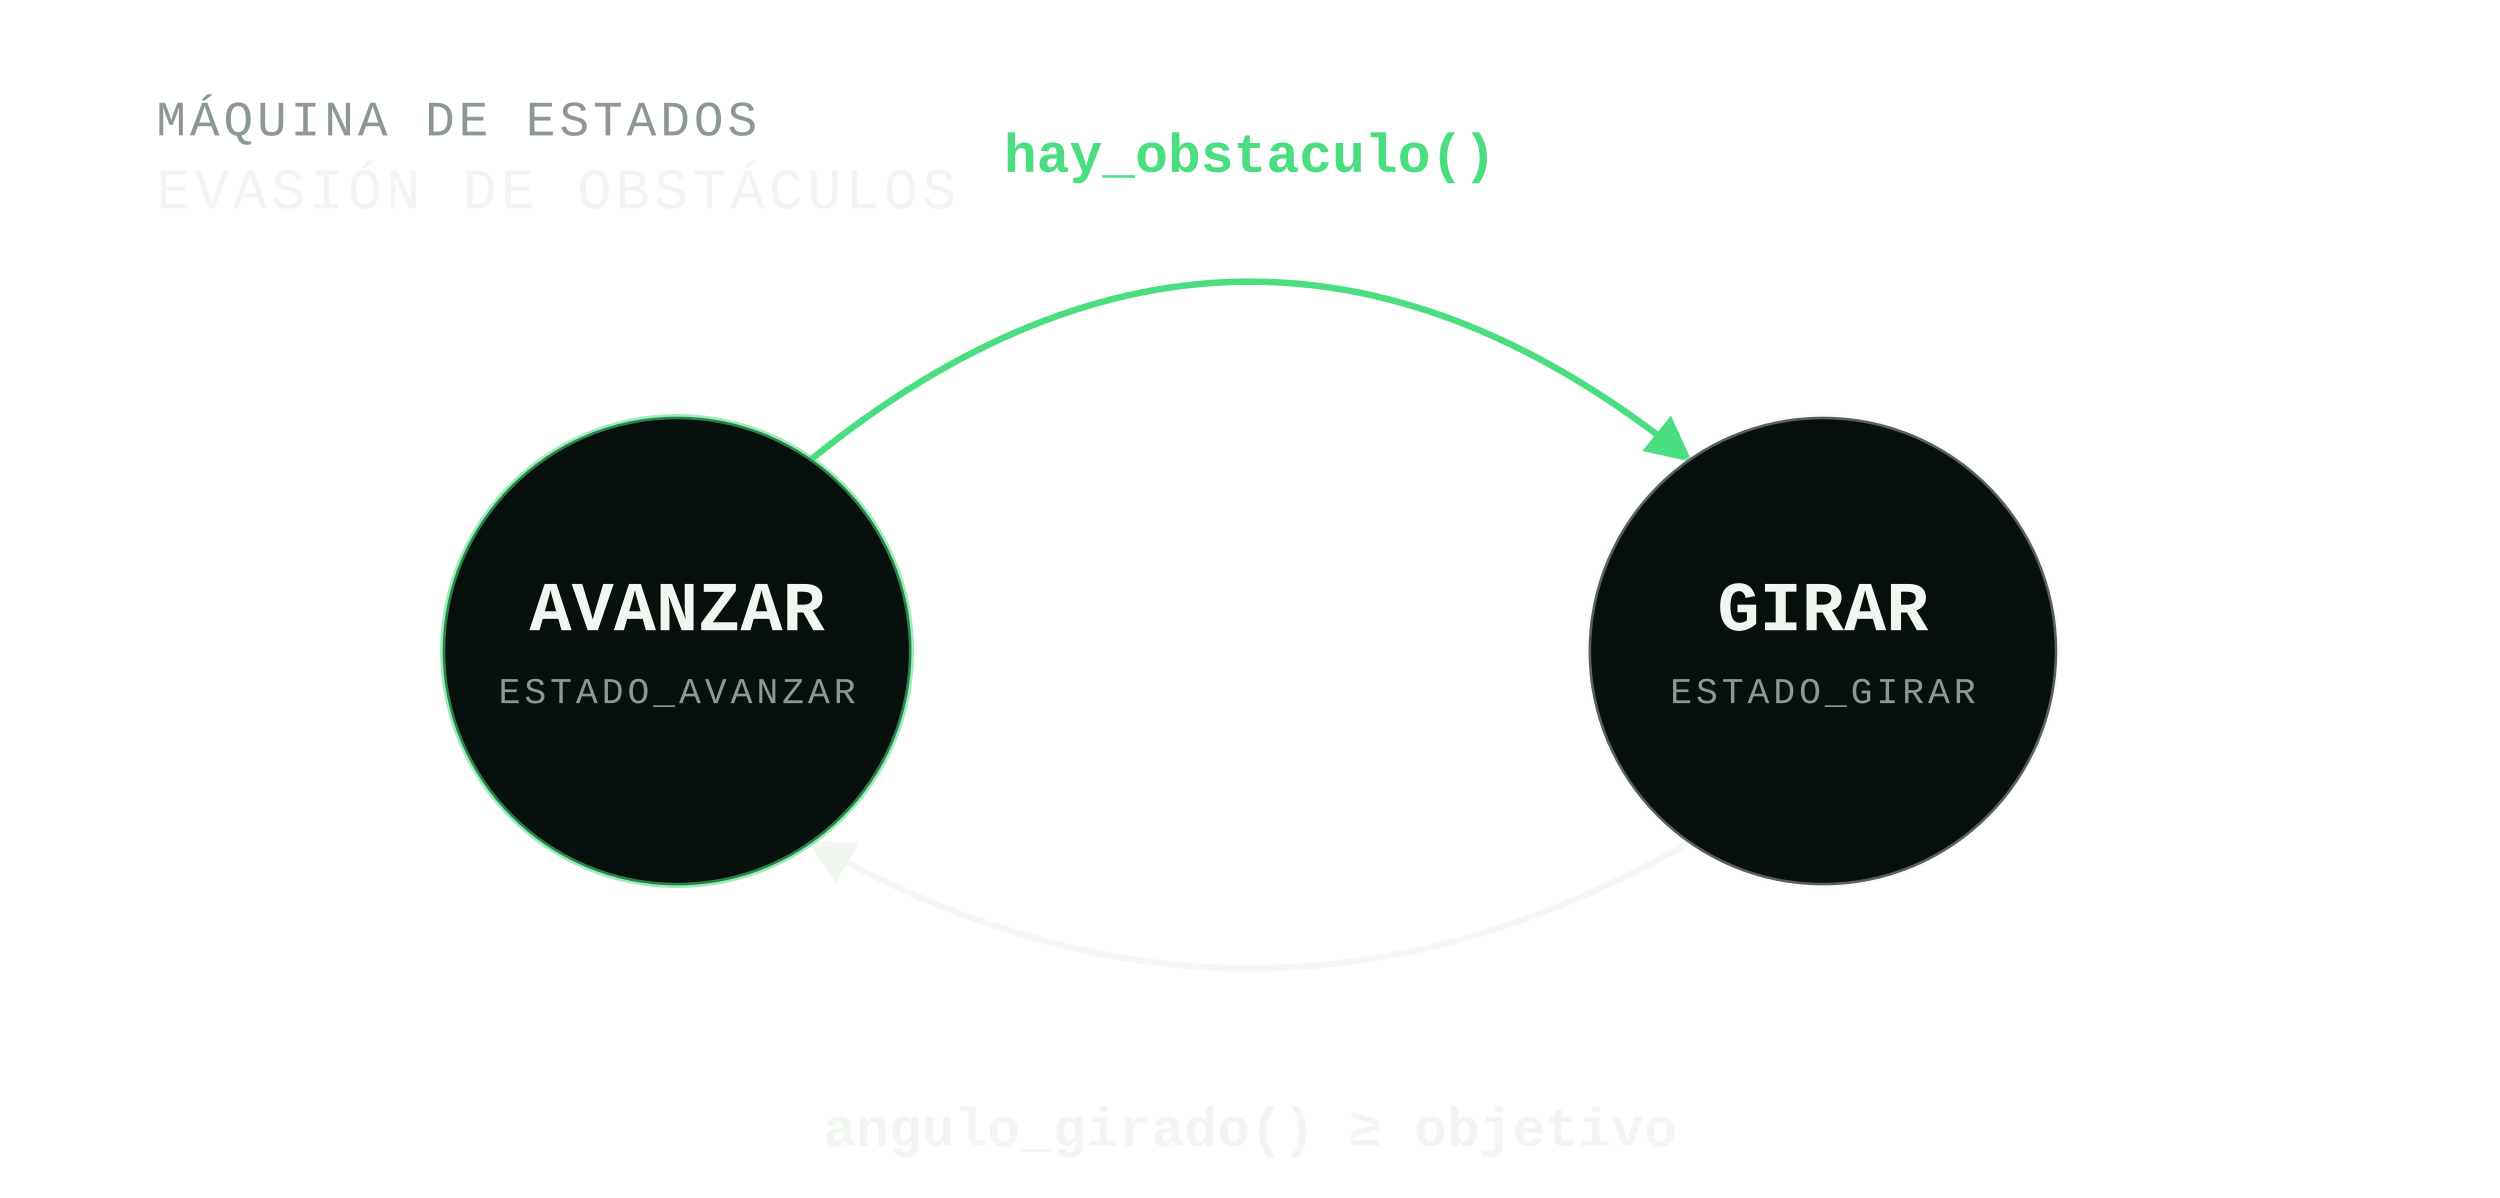
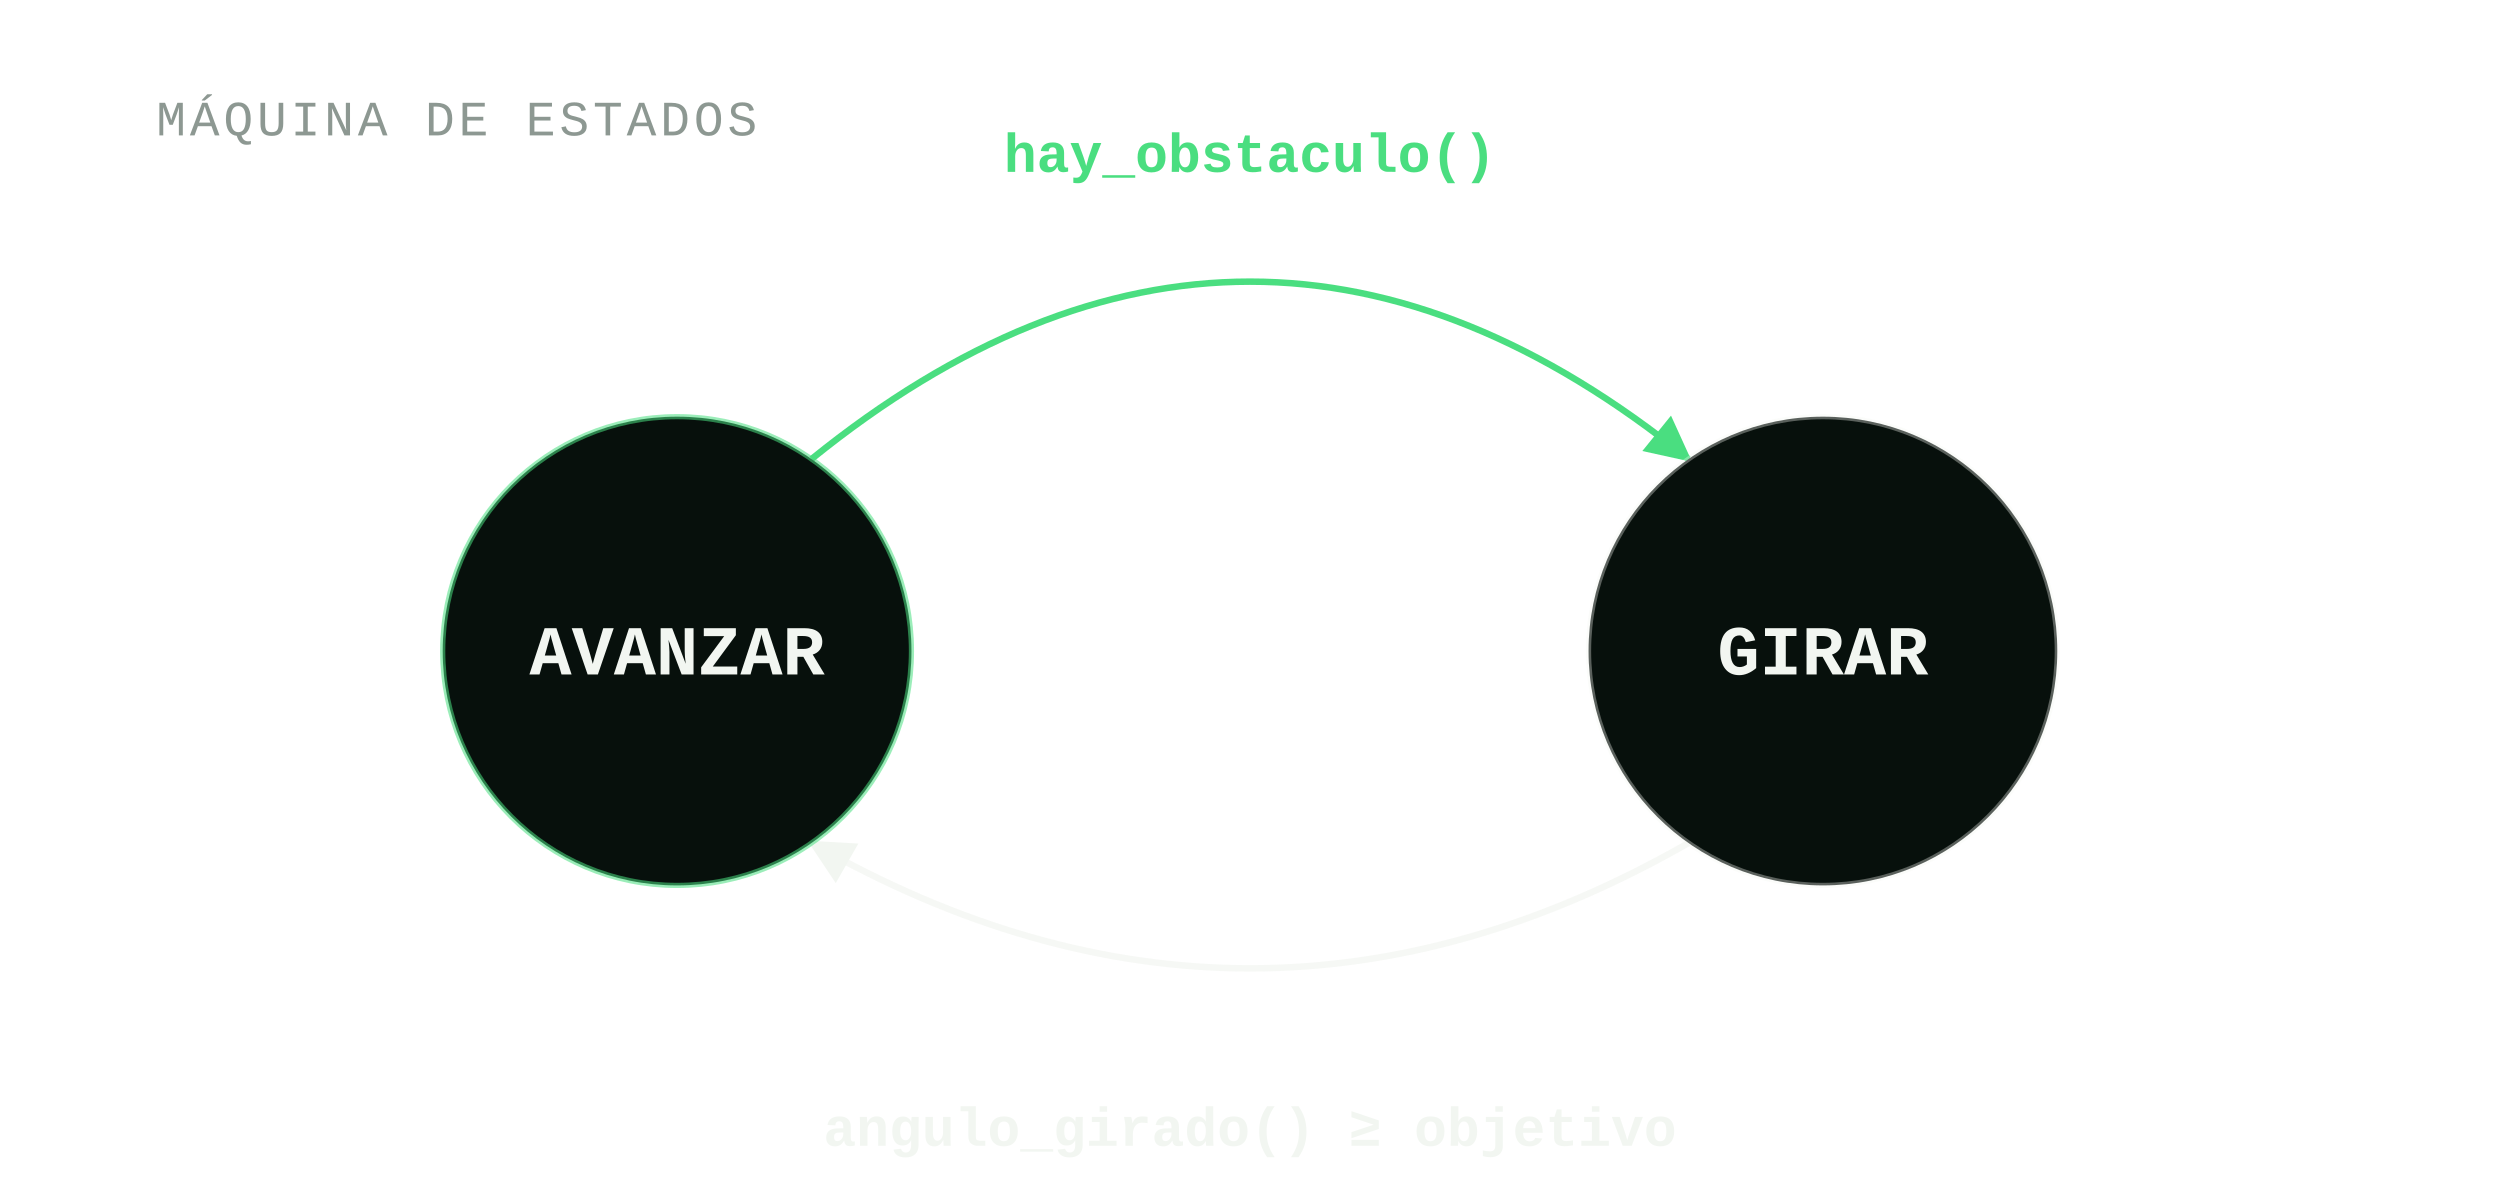
<svg xmlns="http://www.w3.org/2000/svg" viewBox="0 0 960 460" role="img" aria-labelledby="title desc">
  <defs>
    <marker id="state-arrow" viewBox="0 0 10 10" refX="9" refY="5" markerWidth="7" markerHeight="7" orient="auto-start-reverse">
      <path d="M0 0 10 5 0 10Z" fill="#4ade80" />
    </marker>
    <marker id="state-arrow-white" viewBox="0 0 10 10" refX="9" refY="5" markerWidth="7" markerHeight="7" orient="auto-start-reverse">
      <path d="M0 0 10 5 0 10Z" fill="#f2f6f1" />
    </marker>
  </defs>
  <g fill="#8d9892" font-family="'JetBrains Mono', 'Courier New', monospace" font-size="19" letter-spacing="1.5">
    <text x="60" y="52">MÁQUINA DE ESTADOS</text>
-     <text x="60" y="80" fill="#f2f6f1" font-size="22">EVASIÓN DE OBSTÁCULOS</text>
  </g>
  <path d="M311.6 176.3 Q480 40 648.4 176.3" fill="none" stroke="#4ade80" stroke-width="2.5" marker-end="url(#state-arrow)" />
  <path d="M648.4 323.7 Q480 420 311.6 323.7" fill="none" stroke="#f2f6f1" stroke-opacity=".7" stroke-width="2.5" marker-end="url(#state-arrow-white)" />
  <g font-family="'JetBrains Mono', 'Courier New', monospace" text-anchor="middle">
    <text x="480" y="66" fill="#4ade80" font-size="21" font-weight="600">hay_obstaculo()</text>
    <text x="480" y="440" fill="#f2f6f1" font-size="21" font-weight="600">angulo_girado() ≥ objetivo</text>
  </g>
  <g>
    <circle cx="260" cy="250" r="90" fill="#07100c" stroke="#4ade80" stroke-opacity=".55" stroke-width="2" />
    <circle cx="700" cy="250" r="90" fill="#07100c" stroke="#f2f6f1" stroke-opacity=".35" stroke-width="2" />
  </g>
  <g font-family="'JetBrains Mono', 'Courier New', monospace" text-anchor="middle">
-     <text x="260" y="242" fill="#f2f6f1" font-size="27" font-weight="600">AVANZAR</text>
-     <text x="260" y="270" fill="#8d9892" font-size="14" letter-spacing="1.5">ESTADO_AVANZAR</text>
-     <text x="700" y="242" fill="#f2f6f1" font-size="27" font-weight="600">GIRAR</text>
-     <text x="700" y="270" fill="#8d9892" font-size="14" letter-spacing="1.5">ESTADO_GIRAR</text>
+     <text x="260" y="259" fill="#f2f6f1" font-size="27" font-weight="600">AVANZAR</text>
+     <text x="700" y="259" fill="#f2f6f1" font-size="27" font-weight="600">GIRAR</text>
  </g>
</svg>
